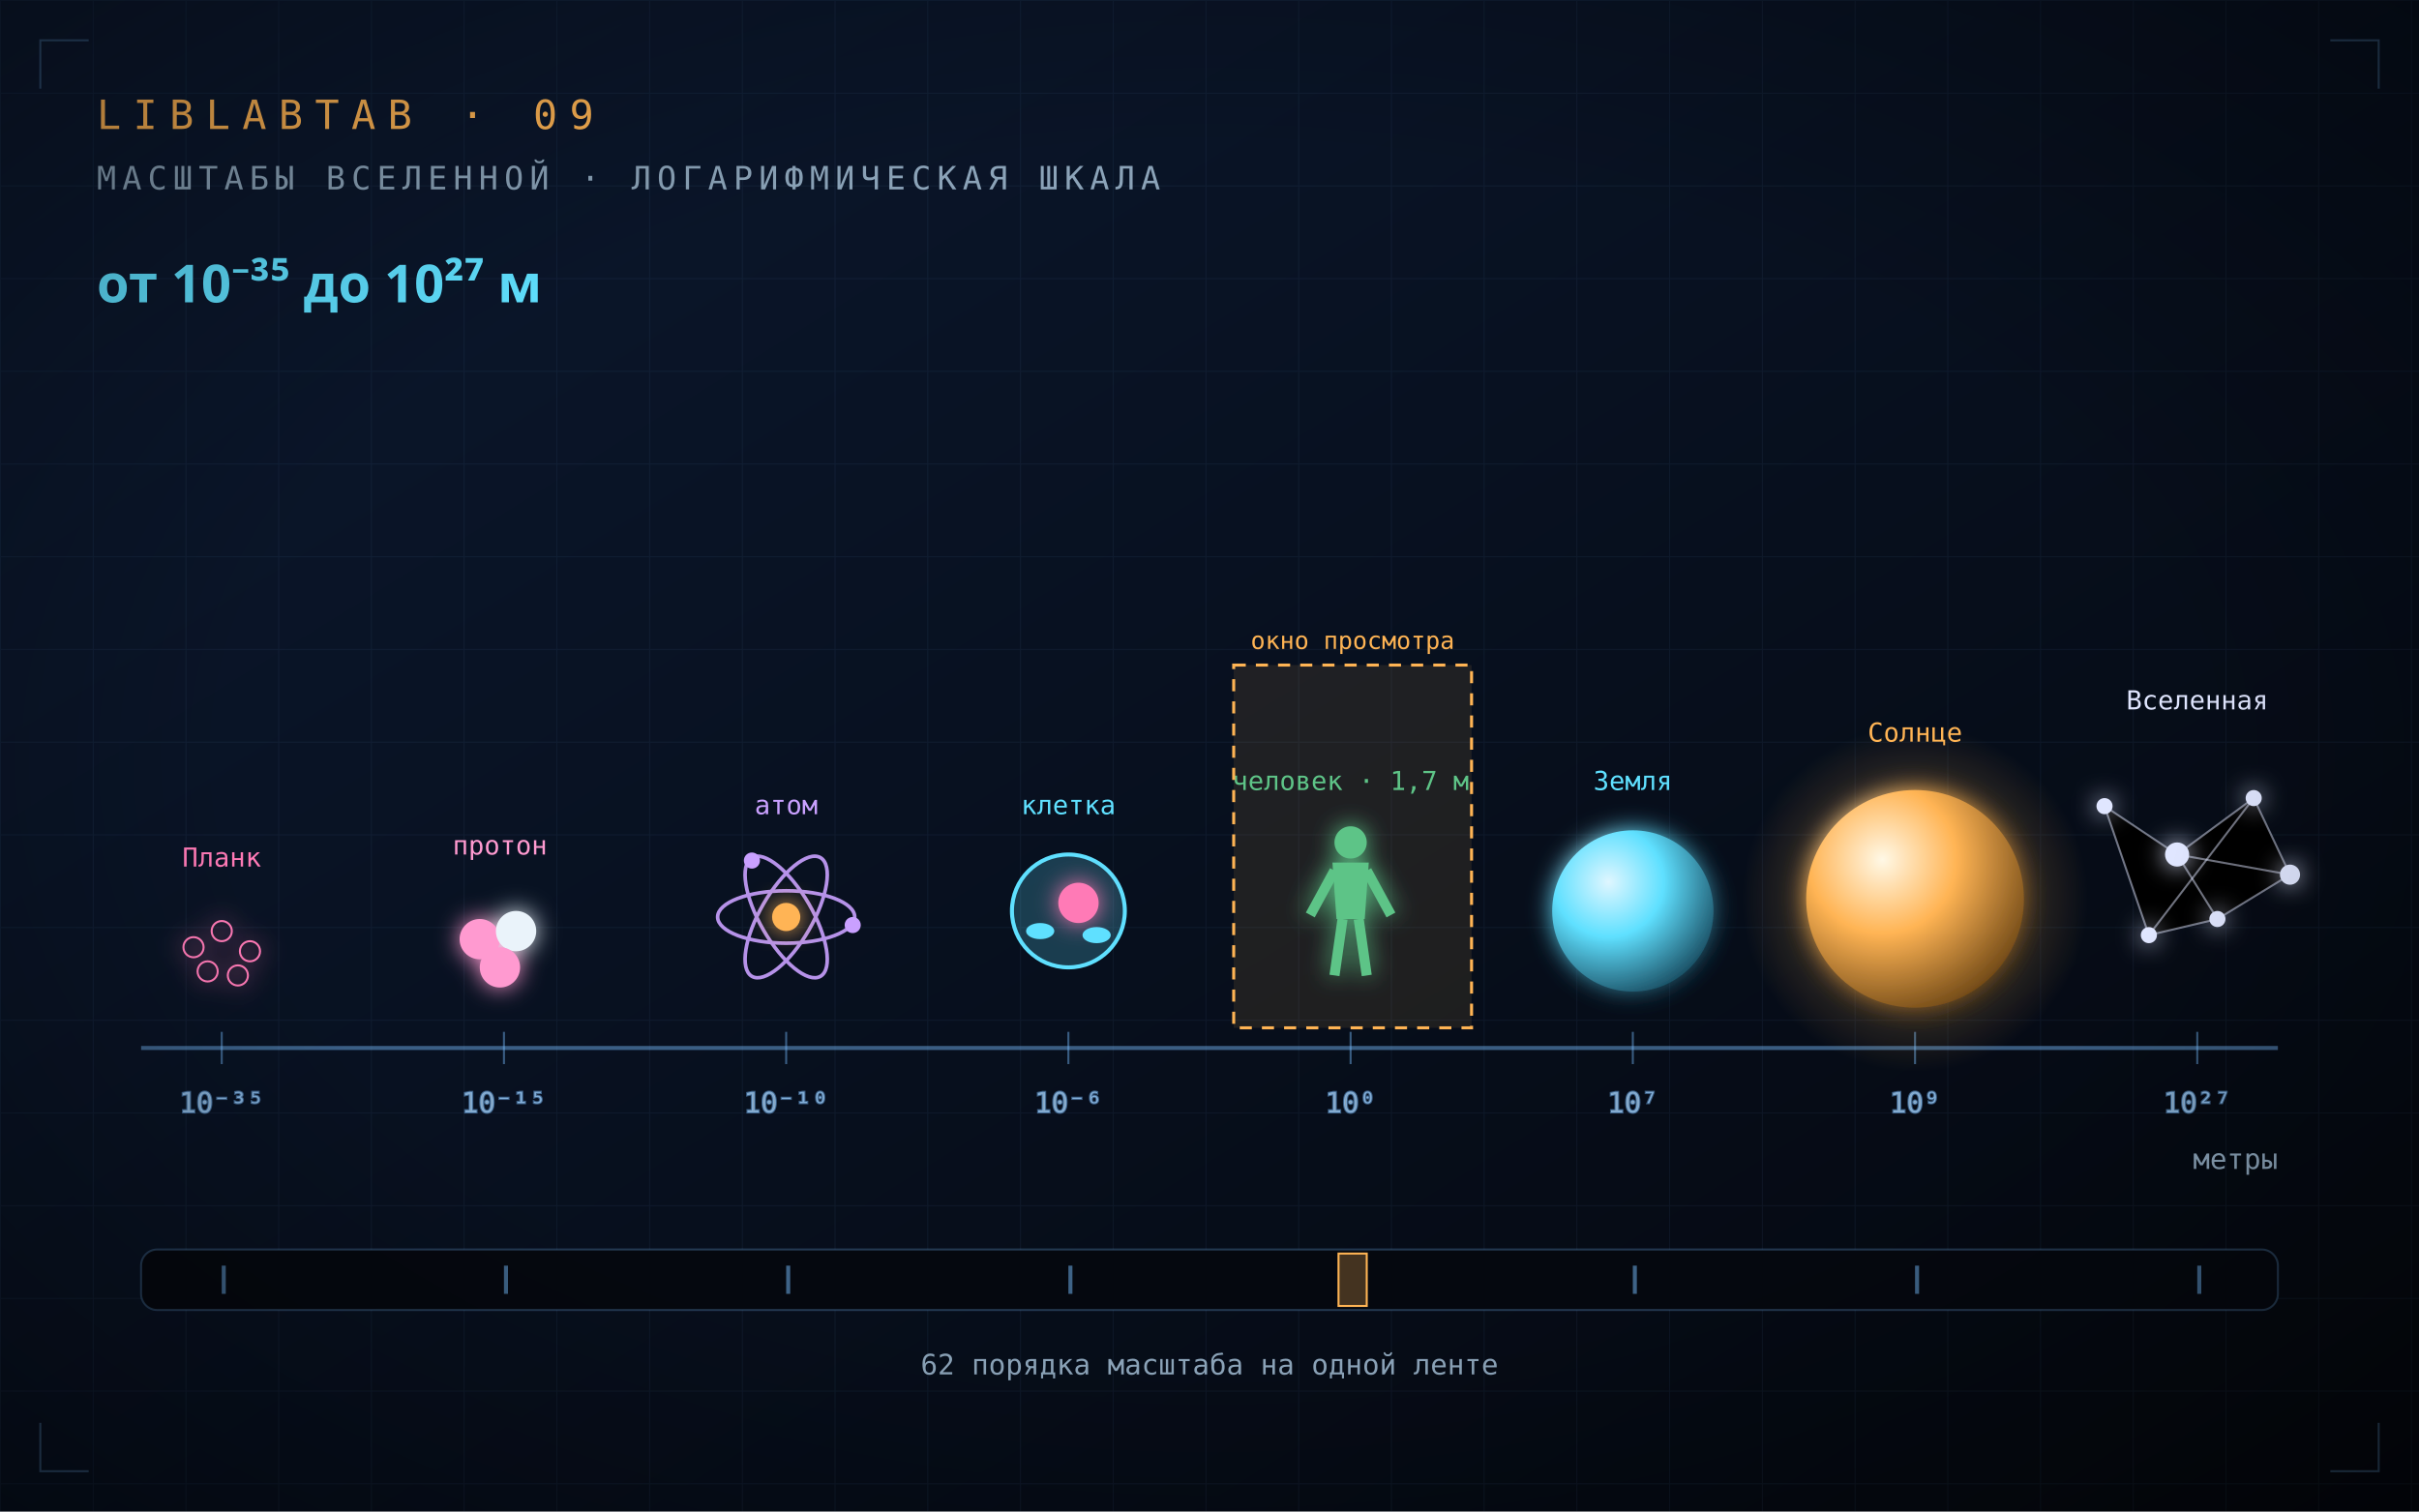
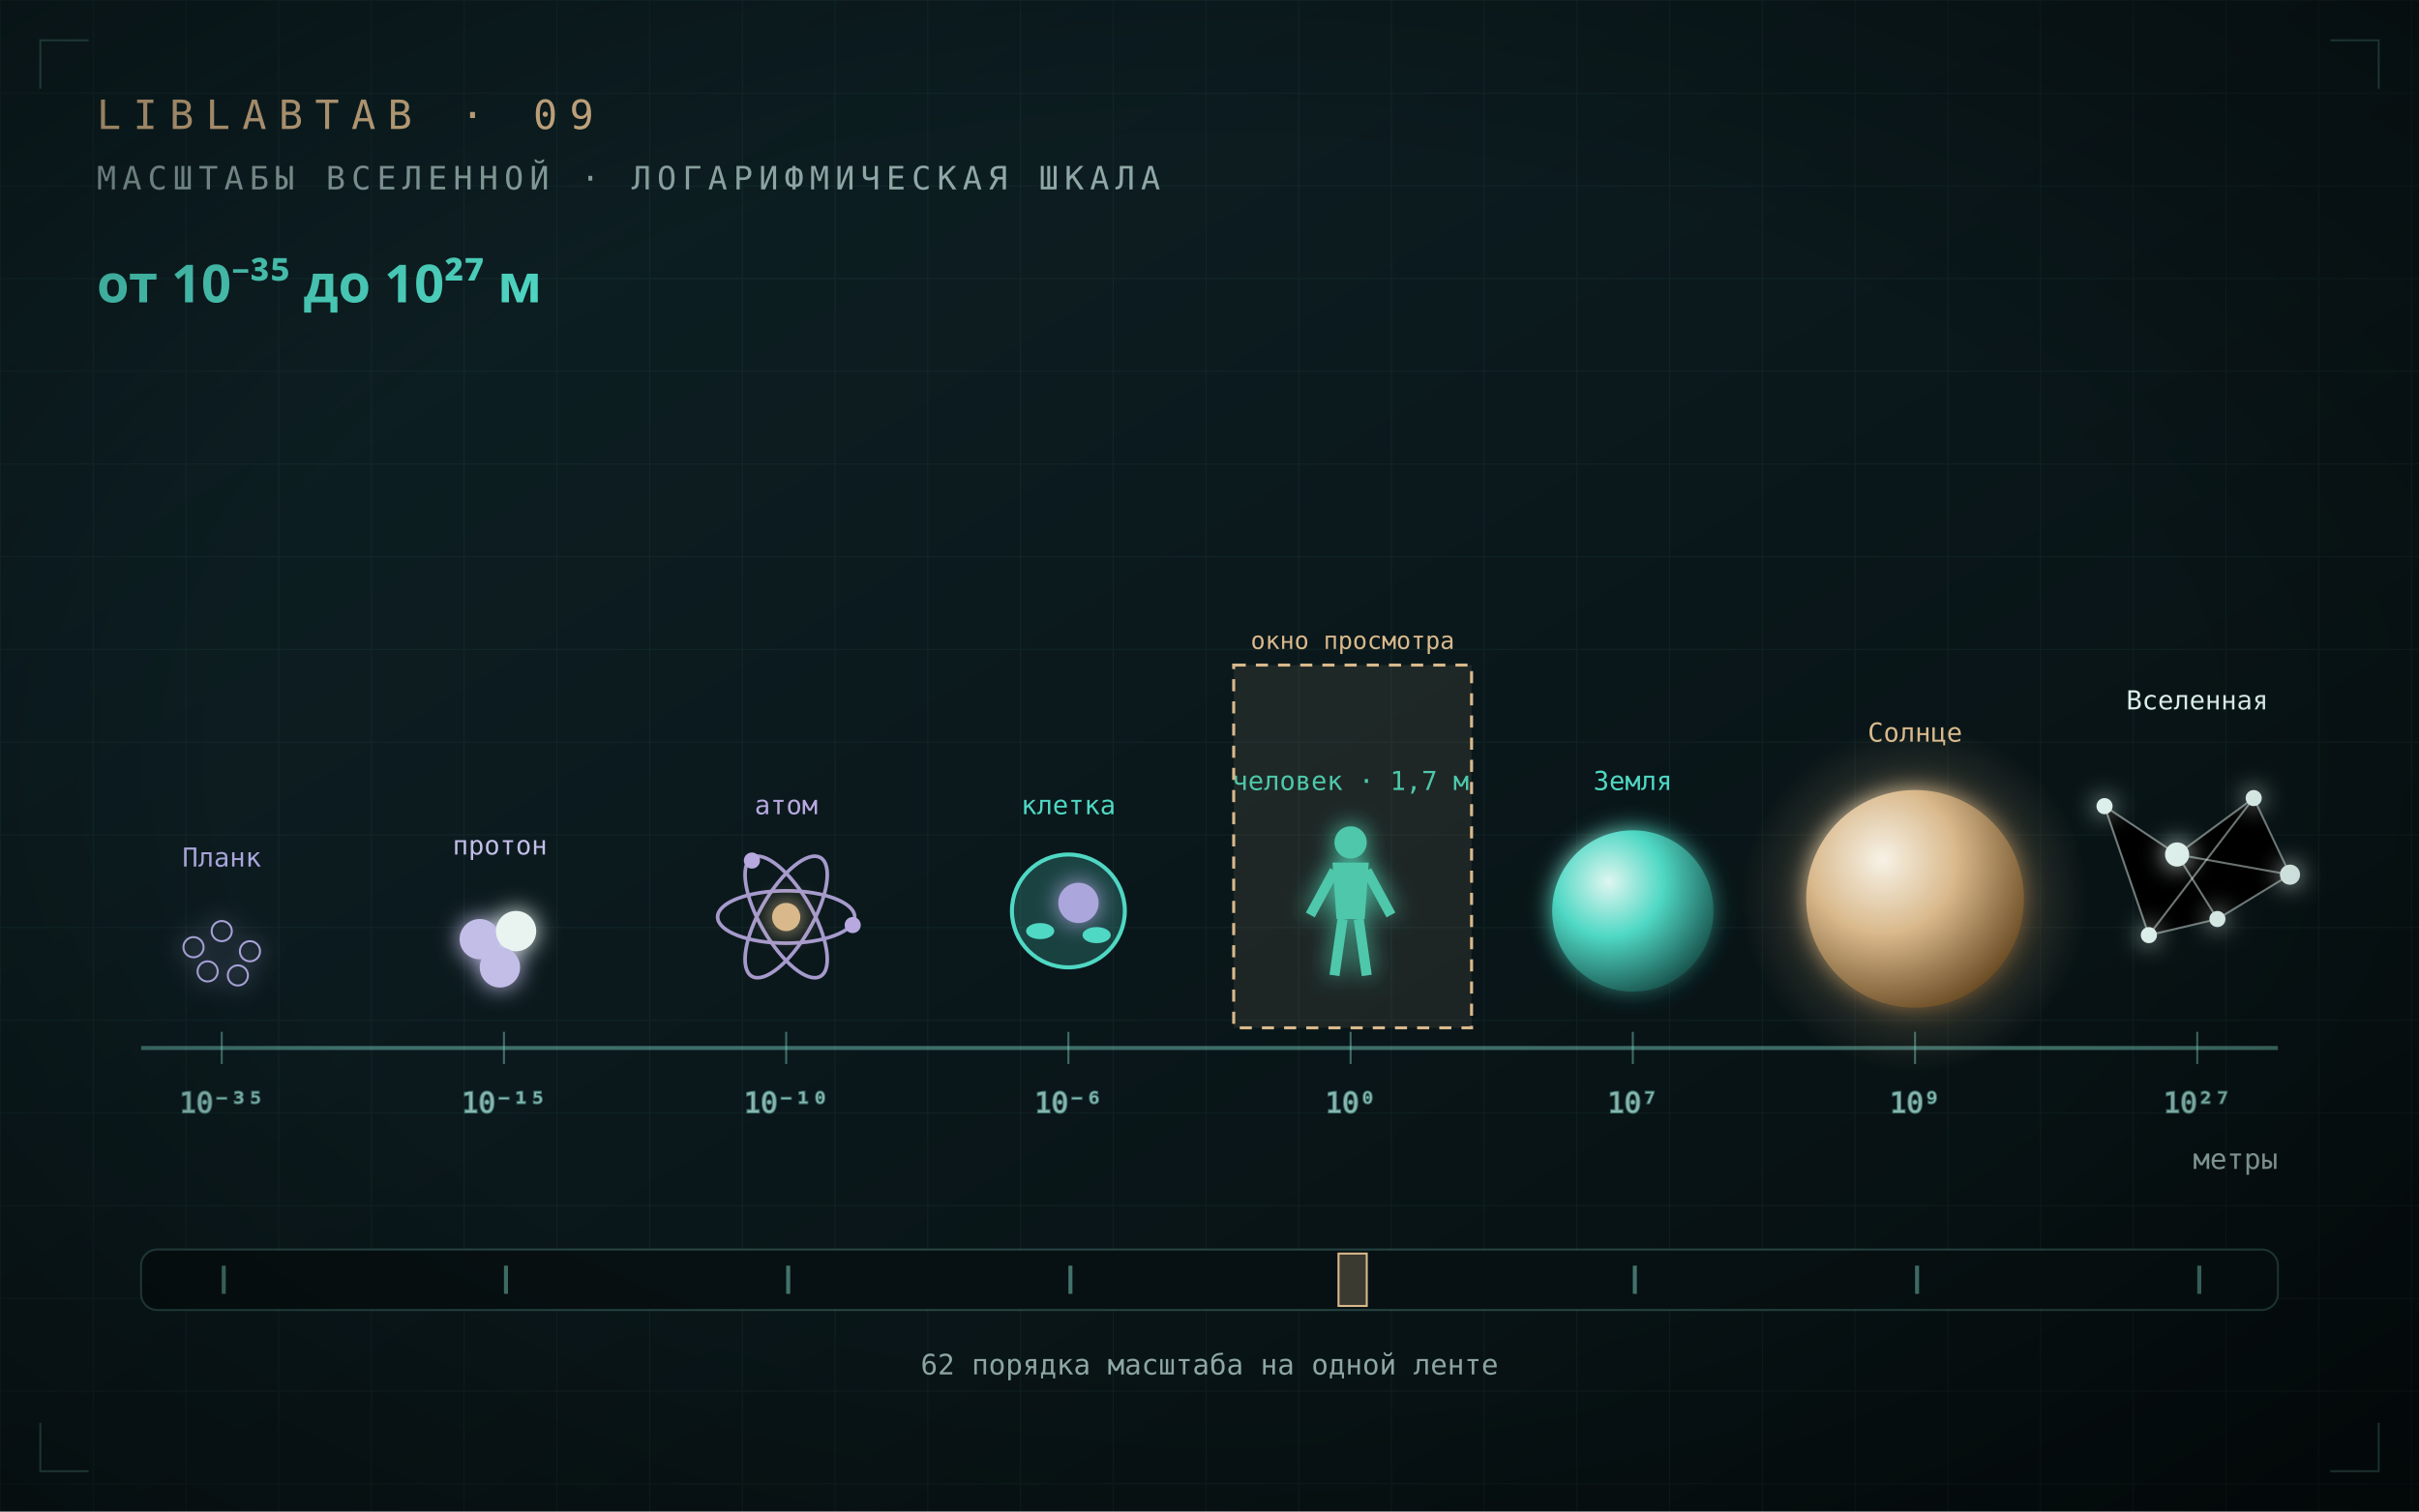
<svg xmlns="http://www.w3.org/2000/svg" viewBox="0 0 1200 750" font-family="JetBrains Mono, Consolas, monospace">
  <defs>
    <linearGradient id="bg" x1="0" y1="0" x2="1" y2="1">
-       <stop offset="0" stop-color="#0c1930" />
-       <stop offset=".55" stop-color="#070f1d" />
-       <stop offset="1" stop-color="#04070d" />
+       <stop offset="0" stop-color="#0E2226" />
+       <stop offset=".55" stop-color="#0A171A" />
+       <stop offset="1" stop-color="#050D0E" />
    </linearGradient>
    <pattern id="grid" width="46" height="46" patternUnits="userSpaceOnUse">
-       <path d="M46 0H0V46" fill="none" stroke="#78beff" stroke-opacity=".06" />
+       <path d="M46 0H0V46" fill="none" stroke="#7ED6C7" stroke-opacity=".06" />
    </pattern>
    <radialGradient id="vig" cx=".5" cy=".5" r=".8">
      <stop offset=".5" stop-color="#000" stop-opacity="0" />
      <stop offset="1" stop-color="#000" stop-opacity=".55" />
    </radialGradient>
    <radialGradient id="sunG" cx=".35" cy=".32" r=".85">
-       <stop offset="0" stop-color="#fff8e6" />
-       <stop offset=".4" stop-color="#ffb454" />
+       <stop offset="0" stop-color="#F7F2E6" />
+       <stop offset=".4" stop-color="#D9B98C" />
      <stop offset="1" stop-color="#4a2c06" />
    </radialGradient>
    <radialGradient id="earthG" cx=".35" cy=".32" r=".85">
-       <stop offset="0" stop-color="#dff6ff" />
-       <stop offset=".4" stop-color="#5fe0ff" />
-       <stop offset="1" stop-color="#08283a" />
+       <stop offset="0" stop-color="#DFF6F0" />
+       <stop offset=".4" stop-color="#4FD8C4" />
+       <stop offset="1" stop-color="#0A2E2C" />
    </radialGradient>
    <radialGradient id="halo" cx=".5" cy=".5" r=".5">
-       <stop offset=".35" stop-color="#ffb454" stop-opacity=".3" />
-       <stop offset="1" stop-color="#ffb454" stop-opacity="0" />
+       <stop offset=".35" stop-color="#D9B98C" stop-opacity=".3" />
+       <stop offset="1" stop-color="#D9B98C" stop-opacity="0" />
    </radialGradient>
    <filter id="glow" x="-70%" y="-70%" width="240%" height="240%">
      <feGaussianBlur stdDeviation="6" result="b" />
      <feMerge>
        <feMergeNode in="b" />
        <feMergeNode in="SourceGraphic" />
      </feMerge>
    </filter>
  </defs>
  <rect width="1200" height="750" fill="url(#bg)" />
  <rect width="1200" height="750" fill="url(#grid)" />
-   <line x1="70" y1="520" x2="1130" y2="520" stroke="#78beff" stroke-opacity=".45" stroke-width="2" />
-   <g stroke="#78beff" stroke-opacity=".45" fill="#8ba3b8" font-size="14" text-anchor="middle">
+   <line x1="70" y1="520" x2="1130" y2="520" stroke="#7ED6C7" stroke-opacity=".45" stroke-width="2" />
+   <g stroke="#7ED6C7" stroke-opacity=".45" fill="#8FA8A6" font-size="14" text-anchor="middle">
    <path d="M110 512v16" />
    <text x="110" y="552">10⁻³⁵</text>
    <path d="M250 512v16" />
    <text x="250" y="552">10⁻¹⁵</text>
    <path d="M390 512v16" />
    <text x="390" y="552">10⁻¹⁰</text>
    <path d="M530 512v16" />
    <text x="530" y="552">10⁻⁶</text>
    <path d="M670 512v16" />
    <text x="670" y="552">10⁰</text>
    <path d="M810 512v16" />
    <text x="810" y="552">10⁷</text>
    <path d="M950 512v16" />
    <text x="950" y="552">10⁹</text>
    <path d="M1090 512v16" />
    <text x="1090" y="552">10²⁷</text>
  </g>
-   <text x="1130" y="580" fill="#8ba3b8" font-size="14" text-anchor="end">метры</text>
-   <g stroke="#ff7ab6" fill="none" filter="url(#glow)">
+   <text x="1130" y="580" fill="#8FA8A6" font-size="14" text-anchor="end">метры</text>
+   <g stroke="#ABA6DC" fill="none" filter="url(#glow)">
    <circle cx="96" cy="470" r="5" />
    <circle cx="110" cy="462" r="5" />
    <circle cx="124" cy="472" r="5" />
    <circle cx="103" cy="482" r="5" />
    <circle cx="118" cy="484" r="5" />
  </g>
-   <text x="110" y="430" fill="#ff7ab6" font-size="13" text-anchor="middle">Планк</text>
+   <text x="110" y="430" fill="#ABA6DC" font-size="13" text-anchor="middle">Планк</text>
  <g filter="url(#glow)">
-     <circle cx="238" cy="466" r="10" fill="#ff9ad0" />
-     <circle cx="256" cy="462" r="10" fill="#eaf3fa" />
-     <circle cx="248" cy="480" r="10" fill="#ff9ad0" />
+     <circle cx="238" cy="466" r="10" fill="#C3BEE8" />
+     <circle cx="256" cy="462" r="10" fill="#E9F4F1" />
+     <circle cx="248" cy="480" r="10" fill="#C3BEE8" />
  </g>
-   <text x="248" y="424" fill="#ff9ad0" font-size="13" text-anchor="middle">протон</text>
+   <text x="248" y="424" fill="#C3BEE8" font-size="13" text-anchor="middle">протон</text>
  <g transform="translate(390,455)">
-     <g stroke="#c9a0ff" fill="none" stroke-width="1.8" opacity=".9">
+     <g stroke="#B7A9E0" fill="none" stroke-width="1.8" opacity=".9">
      <ellipse rx="34" ry="13" />
      <ellipse rx="34" ry="13" transform="rotate(60)" />
      <ellipse rx="34" ry="13" transform="rotate(120)" />
    </g>
-     <circle r="7" fill="#ffb454" filter="url(#glow)" />
-     <circle cx="33" cy="4" r="4" fill="#c9a0ff" />
-     <circle cx="-17" cy="-28" r="4" fill="#c9a0ff" />
+     <circle r="7" fill="#D9B98C" filter="url(#glow)" />
+     <circle cx="33" cy="4" r="4" fill="#B7A9E0" />
+     <circle cx="-17" cy="-28" r="4" fill="#B7A9E0" />
  </g>
-   <text x="390" y="404" fill="#c9a0ff" font-size="13" text-anchor="middle">атом</text>
+   <text x="390" y="404" fill="#B7A9E0" font-size="13" text-anchor="middle">атом</text>
  <g transform="translate(530,452)">
-     <circle r="28" fill="#5fe0ff" opacity=".22" />
-     <circle r="28" fill="none" stroke="#5fe0ff" stroke-width="2" />
-     <circle cx="5" cy="-4" r="10" fill="#ff7ab6" filter="url(#glow)" />
-     <ellipse cx="-14" cy="10" rx="7" ry="4" fill="#5fe0ff" />
-     <ellipse cx="14" cy="12" rx="7" ry="4" fill="#5fe0ff" />
+     <circle r="28" fill="#4FD8C4" opacity=".22" />
+     <circle r="28" fill="none" stroke="#4FD8C4" stroke-width="2" />
+     <circle cx="5" cy="-4" r="10" fill="#ABA6DC" filter="url(#glow)" />
+     <ellipse cx="-14" cy="10" rx="7" ry="4" fill="#4FD8C4" />
+     <ellipse cx="14" cy="12" rx="7" ry="4" fill="#4FD8C4" />
  </g>
-   <text x="530" y="404" fill="#5fe0ff" font-size="13" text-anchor="middle">клетка</text>
-   <g transform="translate(670,452)" fill="#4cc58d" stroke="#4cc58d" filter="url(#glow)">
+   <text x="530" y="404" fill="#4FD8C4" font-size="13" text-anchor="middle">клетка</text>
+   <g transform="translate(670,452)" fill="#3FC9AE" stroke="#3FC9AE" filter="url(#glow)">
    <circle cx="0" cy="-34" r="8" stroke="none" />
    <path d="M-9 -24 L9 -24 L7 4 L-7 4 Z" stroke="none" />
    <g stroke-width="5" fill="none">
      <path d="M-4 4 L-8 32" />
      <path d="M4 4 L8 32" />
      <path d="M-8 -20 L-20 2" />
      <path d="M8 -20 L20 2" />
    </g>
  </g>
-   <text x="670" y="392" fill="#4cc58d" font-size="13" text-anchor="middle">человек · 1,7 м</text>
+   <text x="670" y="392" fill="#3FC9AE" font-size="13" text-anchor="middle">человек · 1,7 м</text>
  <circle cx="810" cy="452" r="40" fill="url(#earthG)" filter="url(#glow)" />
-   <text x="810" y="392" fill="#5fe0ff" font-size="13" text-anchor="middle">Земля</text>
+   <text x="810" y="392" fill="#4FD8C4" font-size="13" text-anchor="middle">Земля</text>
  <circle cx="950" cy="446" r="86" fill="url(#halo)" />
  <circle cx="950" cy="446" r="54" fill="url(#sunG)" filter="url(#glow)" />
-   <text x="950" y="368" fill="#ffb454" font-size="13" text-anchor="middle">Солнце</text>
+   <text x="950" y="368" fill="#D9B98C" font-size="13" text-anchor="middle">Солнце</text>
  <g transform="translate(1090,430)">
-     <g stroke="#e0e6ff" stroke-opacity=".5" stroke-width="1">
+     <g stroke="#DCEFEA" stroke-opacity=".5" stroke-width="1">
      <path d="M-46 -30 L-10 -6 L28 -34 L46 4 L10 26 L-24 34 L-46 -30" />
      <path d="M-10 -6 L10 26" />
      <path d="M-10 -6 L46 4" />
      <path d="M28 -34 L-24 34" />
    </g>
-     <g fill="#e0e6ff" filter="url(#glow)">
+     <g fill="#DCEFEA" filter="url(#glow)">
      <circle cx="-46" cy="-30" r="4" />
      <circle cx="-10" cy="-6" r="6" />
      <circle cx="28" cy="-34" r="4" />
      <circle cx="46" cy="4" r="5" />
      <circle cx="10" cy="26" r="4" />
      <circle cx="-24" cy="34" r="4" />
    </g>
  </g>
-   <text x="1090" y="352" fill="#e0e6ff" font-size="13" text-anchor="middle">Вселенная</text>
-   <rect x="612" y="330" width="118" height="180" fill="#ffb454" fill-opacity=".1" stroke="#ffb454" stroke-width="1.5" stroke-dasharray="6 5" />
-   <text x="671" y="322" fill="#ffb454" font-size="12" text-anchor="middle">окно просмотра</text>
-   <rect x="70" y="620" width="1060" height="30" rx="8" fill="#05080f" stroke="#78beff" stroke-opacity=".25" />
-   <g fill="#78beff" fill-opacity=".5">
+   <text x="1090" y="352" fill="#DCEFEA" font-size="13" text-anchor="middle">Вселенная</text>
+   <rect x="612" y="330" width="118" height="180" fill="#D9B98C" fill-opacity=".1" stroke="#D9B98C" stroke-width="1.5" stroke-dasharray="6 5" />
+   <text x="671" y="322" fill="#D9B98C" font-size="12" text-anchor="middle">окно просмотра</text>
+   <rect x="70" y="620" width="1060" height="30" rx="8" fill="#071012" stroke="#7ED6C7" stroke-opacity=".25" />
+   <g fill="#7ED6C7" fill-opacity=".5">
    <rect x="110" y="628" width="2" height="14" />
    <rect x="250" y="628" width="2" height="14" />
    <rect x="390" y="628" width="2" height="14" />
    <rect x="530" y="628" width="2" height="14" />
    <rect x="810" y="628" width="2" height="14" />
    <rect x="950" y="628" width="2" height="14" />
    <rect x="1090" y="628" width="2" height="14" />
  </g>
-   <rect x="664" y="622" width="14" height="26" fill="#ffb454" fill-opacity=".25" stroke="#ffb454" />
-   <text x="600" y="682" fill="#8ba3b8" font-size="14" text-anchor="middle">62 порядка масштаба на одной ленте</text>
-   <text x="48" y="64" fill="#ffb454" font-size="20" letter-spacing="6">LIBLABTAB · 09</text>
-   <text x="48" y="94" fill="#8ba3b8" font-size="16" letter-spacing="3">МАСШТАБЫ ВСЕЛЕННОЙ · ЛОГАРИФМИЧЕСКАЯ ШКАЛА</text>
-   <text x="48" y="150" fill="#5fe0ff" font-size="26" font-family="Unbounded, sans-serif" font-weight="800">от 10⁻³⁵ до 10²⁷ м</text>
-   <g stroke="#78beff" stroke-opacity=".3" fill="none">
+   <rect x="664" y="622" width="14" height="26" fill="#D9B98C" fill-opacity=".25" stroke="#D9B98C" />
+   <text x="600" y="682" fill="#8FA8A6" font-size="14" text-anchor="middle">62 порядка масштаба на одной ленте</text>
+   <text x="48" y="64" fill="#D9B98C" font-size="20" letter-spacing="6">LIBLABTAB · 09</text>
+   <text x="48" y="94" fill="#8FA8A6" font-size="16" letter-spacing="3">МАСШТАБЫ ВСЕЛЕННОЙ · ЛОГАРИФМИЧЕСКАЯ ШКАЛА</text>
+   <text x="48" y="150" fill="#4FD8C4" font-size="26" font-family="Unbounded, sans-serif" font-weight="800">от 10⁻³⁵ до 10²⁷ м</text>
+   <g stroke="#7ED6C7" stroke-opacity=".3" fill="none">
    <path d="M20 44V20h24" />
    <path d="M1156 20h24v24" />
    <path d="M1180 706v24h-24" />
    <path d="M44 730H20v-24" />
  </g>
  <rect width="1200" height="750" fill="url(#vig)" />
</svg>
